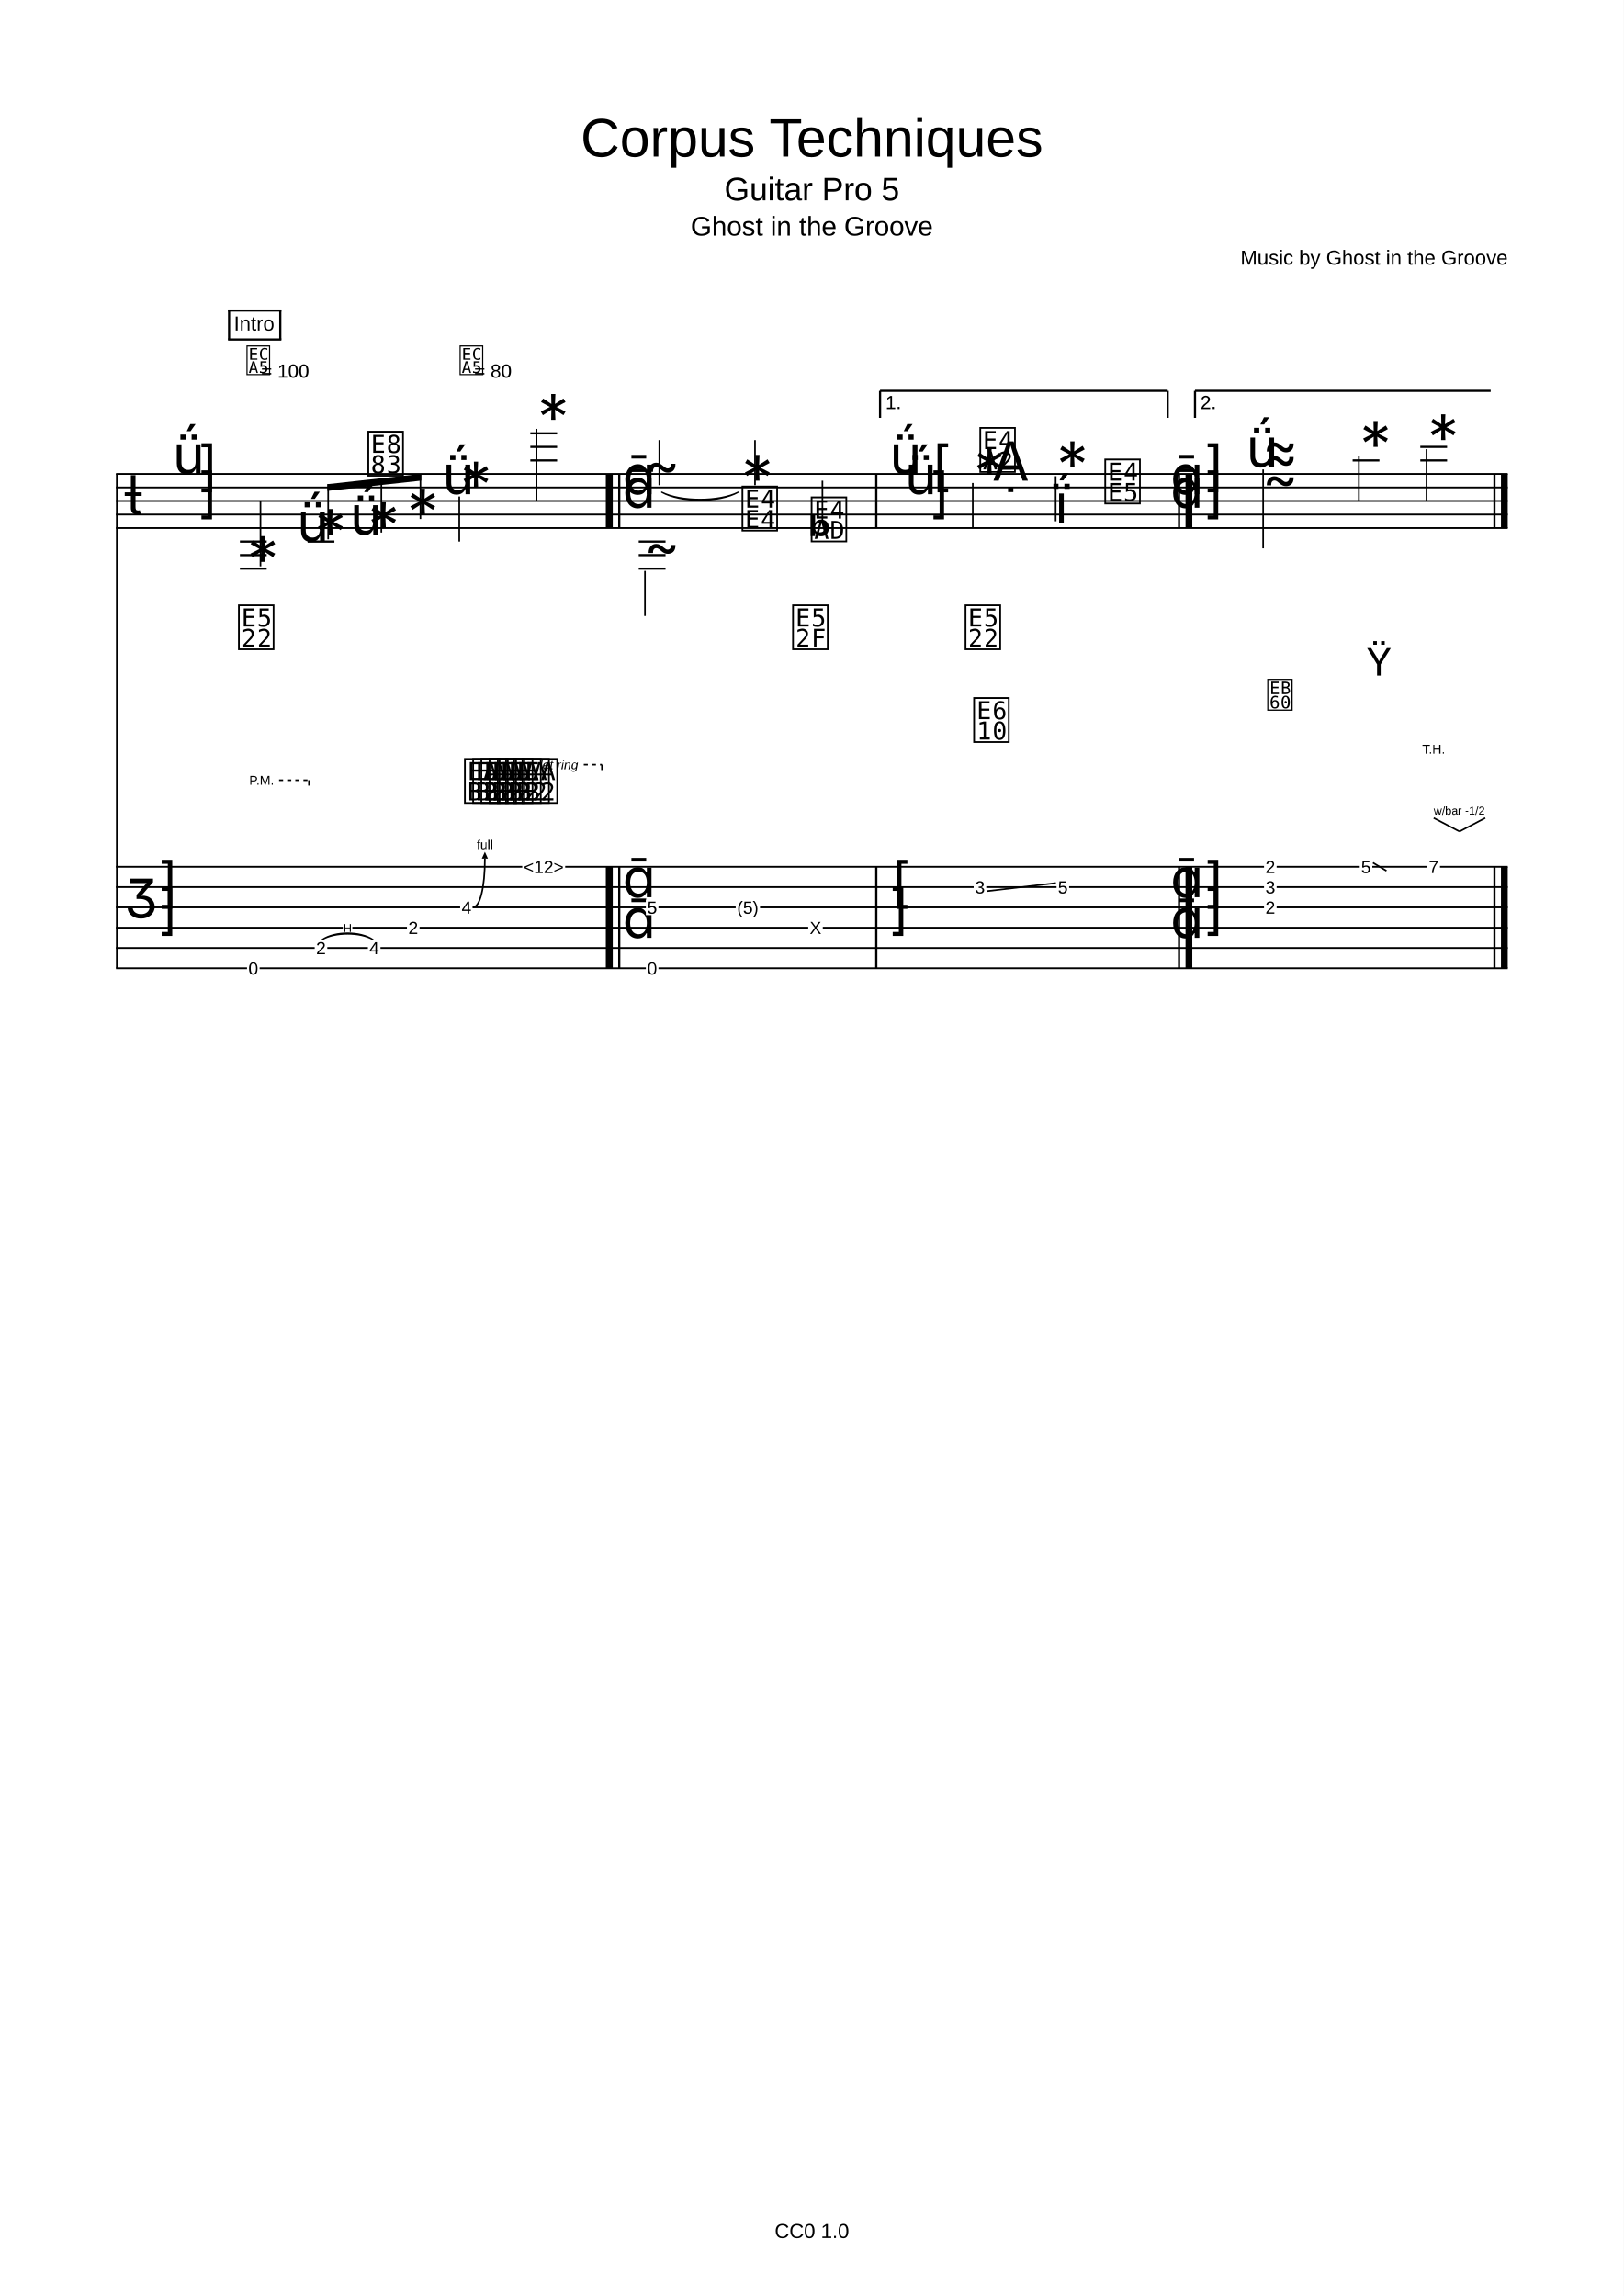
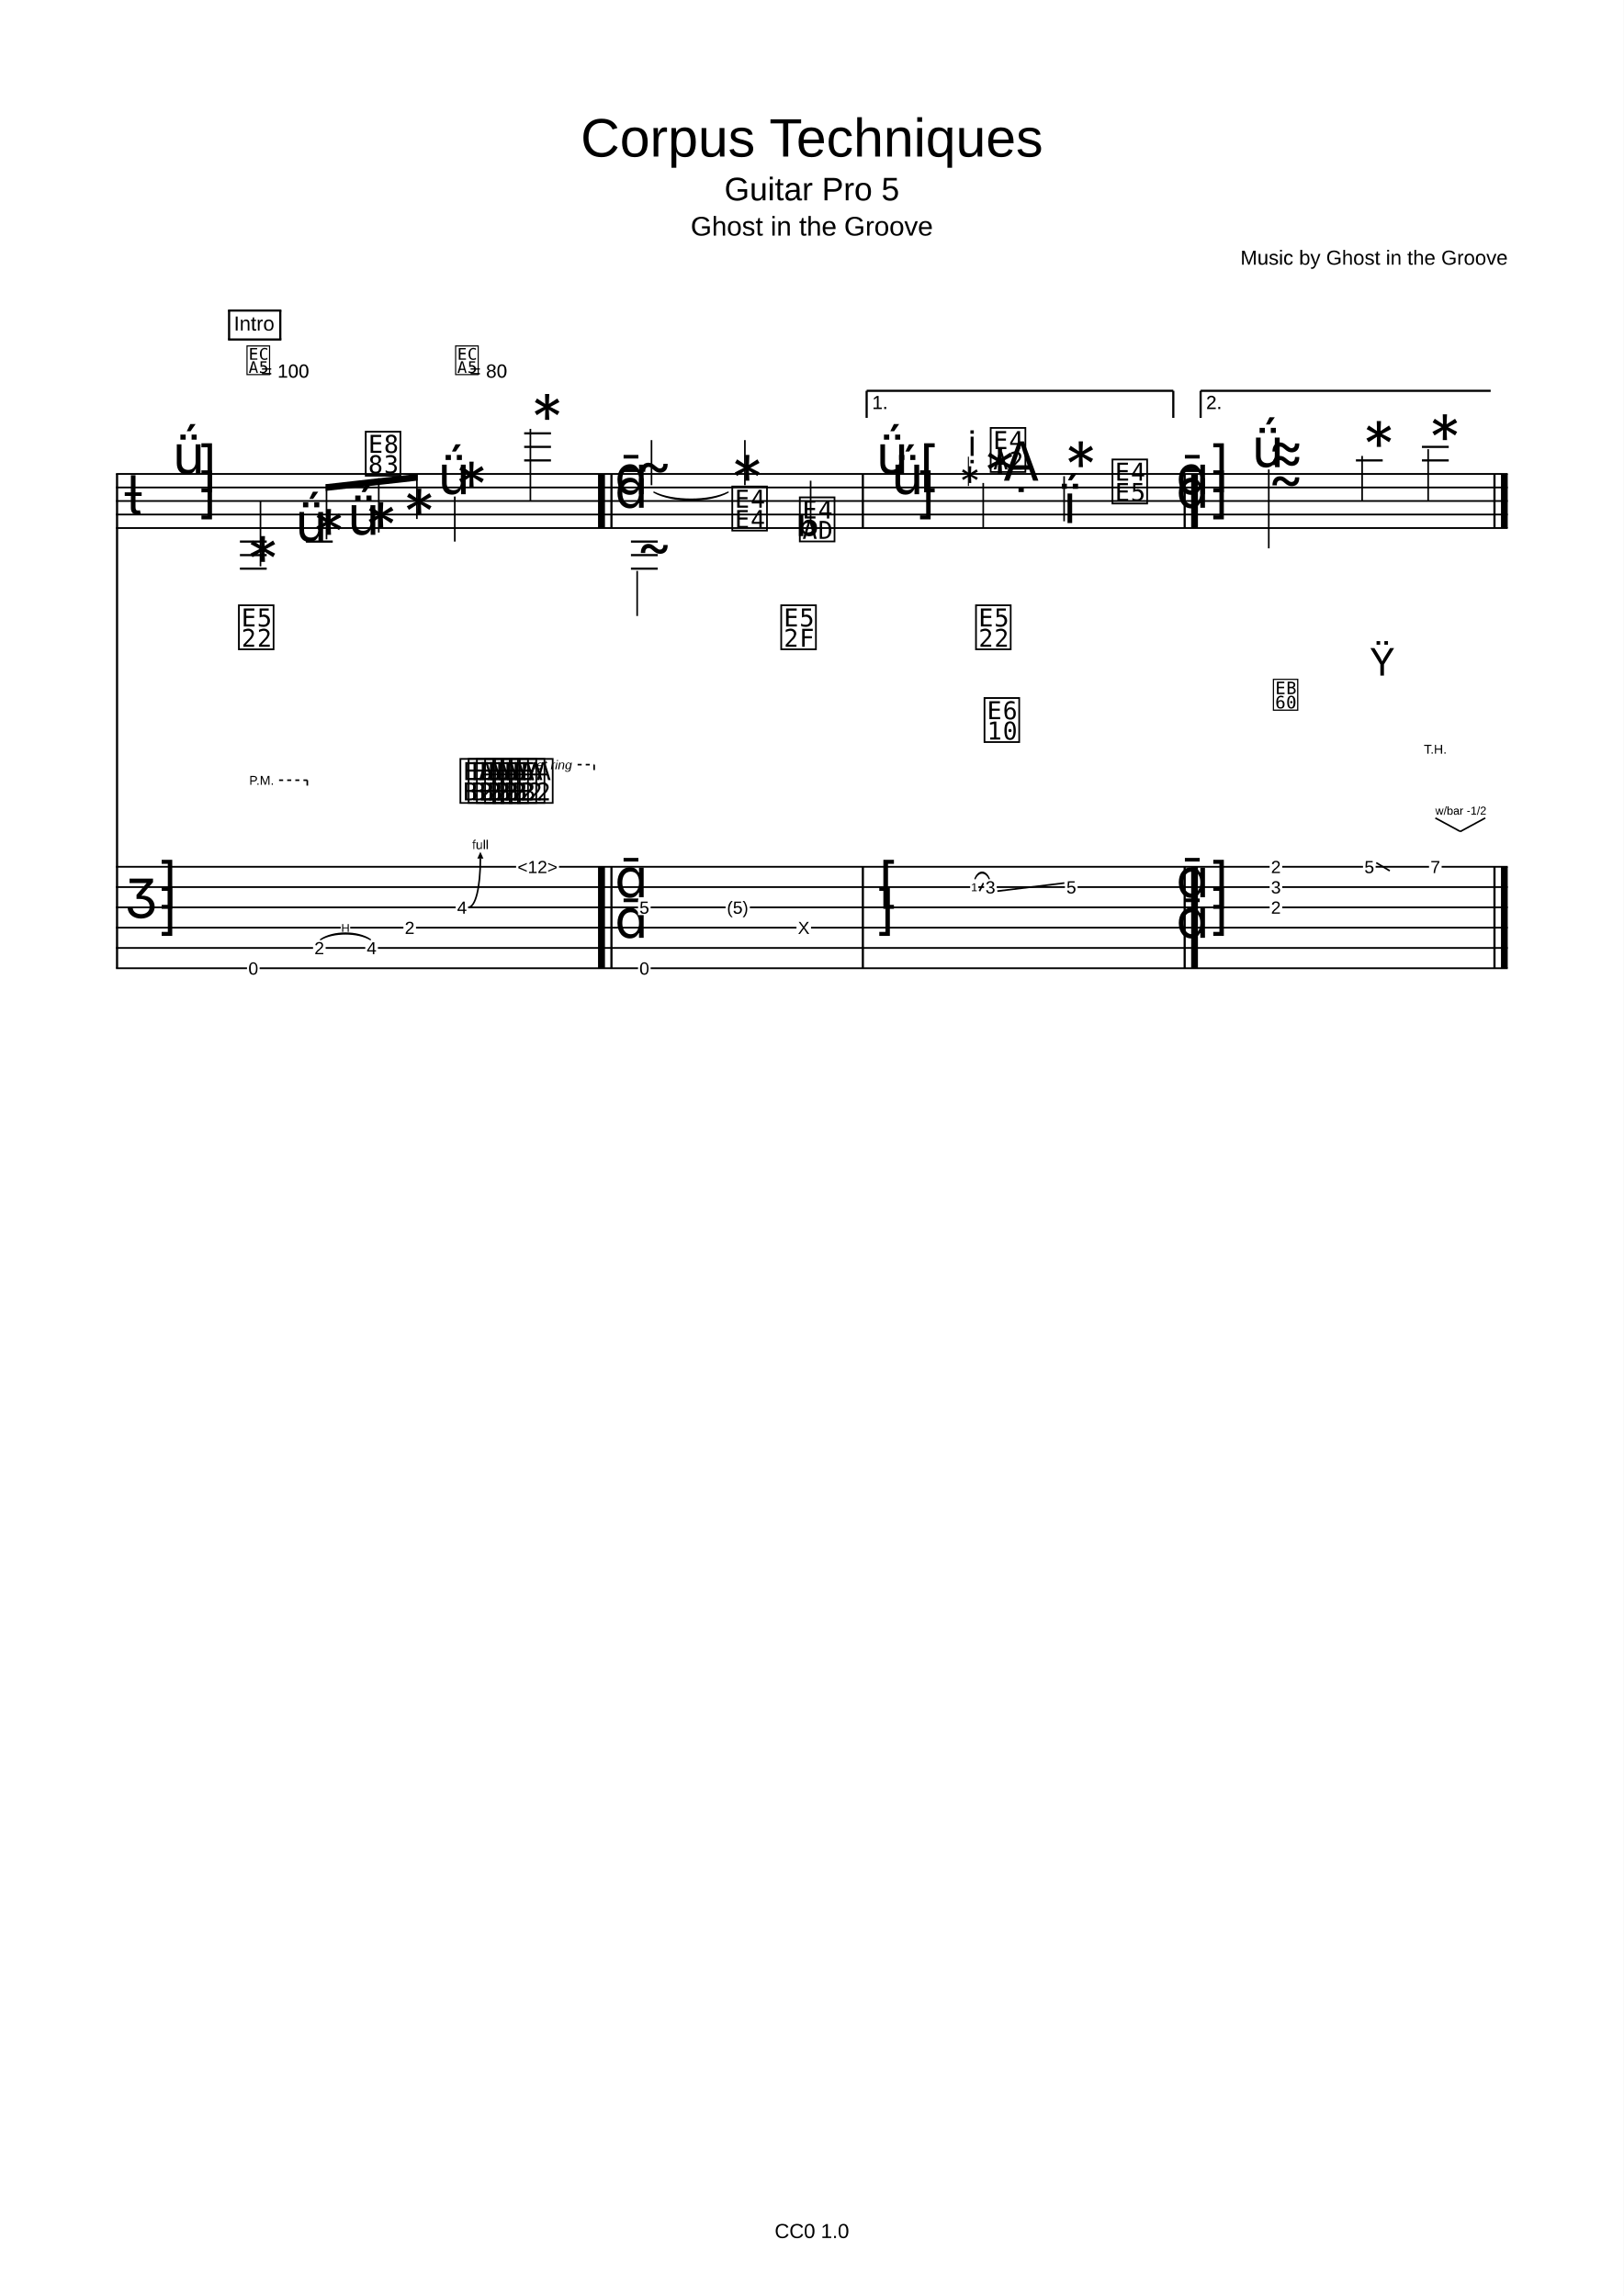
<svg xmlns="http://www.w3.org/2000/svg" width="1200" height="1697.143" viewBox="0 0 120 169.714">
  <style>@font-face{font-family:"Bravura";src:url("Bravura.otf")}text{font-family:"Bravura";font-size:4px}text.t{font-family:Arial,Helvetica,sans-serif}</style>
  <rect x="0" y="0" width="120" height="169.714" fill="white" />
  <g fill="black" stroke="black">
    <line class="staffLine" x1="8.571" y1="35.032" x2="111.429" y2="35.032" stroke-width="0.13" />
    <line class="staffLine" x1="8.571" y1="36.032" x2="111.429" y2="36.032" stroke-width="0.13" />
    <line class="staffLine" x1="8.571" y1="37.032" x2="111.429" y2="37.032" stroke-width="0.13" />
    <line class="staffLine" x1="8.571" y1="38.032" x2="111.429" y2="38.032" stroke-width="0.13" />
    <line class="staffLine" x1="8.571" y1="39.032" x2="111.429" y2="39.032" stroke-width="0.13" />
    <line class="ledgerLine" x1="17.731" y1="40.032" x2="19.711" y2="40.032" stroke-width="0.16" />
    <line class="ledgerLine" x1="17.731" y1="41.032" x2="19.711" y2="41.032" stroke-width="0.16" />
    <line class="ledgerLine" x1="17.731" y1="42.032" x2="19.711" y2="42.032" stroke-width="0.16" />
    <line class="stem" x1="19.251" y1="41.864" x2="19.251" y2="37.032" stroke-width="0.12" />
-     <line class="ledgerLine" x1="22.733" y1="40.032" x2="24.713" y2="40.032" stroke-width="0.16" />
-     <line class="stem" x1="33.943" y1="36.7" x2="33.943" y2="40.032" stroke-width="0.12" />
-     <line class="ledgerLine" x1="39.193" y1="34.032" x2="41.173" y2="34.032" stroke-width="0.16" />
-     <line class="ledgerLine" x1="39.193" y1="33.032" x2="41.173" y2="33.032" stroke-width="0.16" />
-     <line class="ledgerLine" x1="39.193" y1="32.032" x2="41.173" y2="32.032" stroke-width="0.16" />
-     <line class="stem" x1="39.653" y1="31.7" x2="39.653" y2="37.032" stroke-width="0.12" />
-     <line class="stem" x1="24.253" y1="39.864" x2="24.253" y2="35.782" stroke-width="0.12" />
-     <line class="stem" x1="28.184" y1="39.364" x2="28.184" y2="35.35" stroke-width="0.12" />
-     <line class="stem" x1="31.072" y1="38.364" x2="31.072" y2="35.032" stroke-width="0.12" />
-     <line class="barline" x1="44.866" y1="35.032" x2="44.866" y2="39.032" stroke-width="0.16" />
-     <line class="barline" x1="45.036" y1="35.032" x2="45.036" y2="39.032" stroke-width="0.5" />
-     <line class="barline" x1="45.766" y1="35.032" x2="45.766" y2="39.032" stroke-width="0.16" />
-     <line class="stem" x1="48.726" y1="35.864" x2="48.726" y2="32.532" stroke-width="0.12" />
-     <line class="stem" x1="55.799" y1="35.864" x2="55.799" y2="32.532" stroke-width="0.12" />
-     <line class="stem" x1="60.781" y1="38.588" x2="60.781" y2="35.532" stroke-width="0.12" />
-     <line class="ledgerLine" x1="47.206" y1="40.032" x2="49.186" y2="40.032" stroke-width="0.16" />
-     <line class="ledgerLine" x1="47.206" y1="41.032" x2="49.186" y2="41.032" stroke-width="0.16" />
-     <line class="ledgerLine" x1="47.206" y1="42.032" x2="49.186" y2="42.032" stroke-width="0.16" />
-     <line class="stem" x1="47.666" y1="42.2" x2="47.666" y2="45.532" stroke-width="0.12" />
-     <line class="barline" x1="64.762" y1="35.032" x2="64.762" y2="39.032" stroke-width="0.16" />
-     <line class="stem" x1="71.894" y1="35.7" x2="71.894" y2="39.032" stroke-width="0.12" />
-     <line class="stem" x1="78.019" y1="35.2" x2="78.019" y2="38.532" stroke-width="0.12" />
-     <line class="barline" x1="87.137" y1="35.032" x2="87.137" y2="39.032" stroke-width="0.16" />
-     <line class="barline" x1="87.867" y1="35.032" x2="87.867" y2="39.032" stroke-width="0.5" />
-     <line class="stem" x1="93.353" y1="34.7" x2="93.353" y2="40.532" stroke-width="0.12" />
-     <line class="ledgerLine" x1="99.966" y1="34.032" x2="101.946" y2="34.032" stroke-width="0.16" />
-     <line class="stem" x1="100.426" y1="33.7" x2="100.426" y2="37.032" stroke-width="0.12" />
-     <line class="ledgerLine" x1="104.967" y1="34.032" x2="106.947" y2="34.032" stroke-width="0.16" />
-     <line class="ledgerLine" x1="104.967" y1="33.032" x2="106.947" y2="33.032" stroke-width="0.16" />
-     <line class="stem" x1="105.427" y1="33.2" x2="105.427" y2="37.032" stroke-width="0.12" />
+     <line class="ledgerLine" x1="22.611" y1="40.032" x2="24.591" y2="40.032" stroke-width="0.16" />
+     <line class="stem" x1="33.611" y1="36.7" x2="33.611" y2="40.032" stroke-width="0.12" />
+     <line class="ledgerLine" x1="38.739" y1="34.032" x2="40.719" y2="34.032" stroke-width="0.16" />
+     <line class="ledgerLine" x1="38.739" y1="33.032" x2="40.719" y2="33.032" stroke-width="0.16" />
+     <line class="ledgerLine" x1="38.739" y1="32.032" x2="40.719" y2="32.032" stroke-width="0.16" />
+     <line class="stem" x1="39.199" y1="31.7" x2="39.199" y2="37.032" stroke-width="0.12" />
+     <line class="stem" x1="24.131" y1="39.864" x2="24.131" y2="35.782" stroke-width="0.12" />
+     <line class="stem" x1="27.992" y1="39.364" x2="27.992" y2="35.349" stroke-width="0.12" />
+     <line class="stem" x1="30.809" y1="38.364" x2="30.809" y2="35.032" stroke-width="0.12" />
+     <line class="barline" x1="44.29" y1="35.032" x2="44.29" y2="39.032" stroke-width="0.16" />
+     <line class="barline" x1="44.46" y1="35.032" x2="44.46" y2="39.032" stroke-width="0.5" />
+     <line class="barline" x1="45.19" y1="35.032" x2="45.19" y2="39.032" stroke-width="0.16" />
+     <line class="stem" x1="48.15" y1="35.864" x2="48.15" y2="32.532" stroke-width="0.12" />
+     <line class="stem" x1="55.051" y1="35.864" x2="55.051" y2="32.532" stroke-width="0.12" />
+     <line class="stem" x1="59.91" y1="38.588" x2="59.91" y2="35.532" stroke-width="0.12" />
+     <line class="ledgerLine" x1="46.63" y1="40.032" x2="48.61" y2="40.032" stroke-width="0.16" />
+     <line class="ledgerLine" x1="46.63" y1="41.032" x2="48.61" y2="41.032" stroke-width="0.16" />
+     <line class="ledgerLine" x1="46.63" y1="42.032" x2="48.61" y2="42.032" stroke-width="0.16" />
+     <line class="stem" x1="47.09" y1="42.2" x2="47.09" y2="45.532" stroke-width="0.12" />
+     <line class="barline" x1="63.77" y1="35.032" x2="63.77" y2="39.032" stroke-width="0.16" />
+     <line class="stem" x1="72.666" y1="35.7" x2="72.666" y2="39.032" stroke-width="0.12" />
+     <line class="stem" x1="71.57" y1="35.923" x2="71.57" y2="33.757" stroke-width="0.078" />
+     <line class="stem" x1="78.643" y1="35.2" x2="78.643" y2="38.532" stroke-width="0.12" />
+     <line class="barline" x1="87.553" y1="35.032" x2="87.553" y2="39.032" stroke-width="0.16" />
+     <line class="barline" x1="88.283" y1="35.032" x2="88.283" y2="39.032" stroke-width="0.5" />
+     <line class="stem" x1="93.769" y1="34.7" x2="93.769" y2="40.532" stroke-width="0.12" />
+     <line class="ledgerLine" x1="100.209" y1="34.032" x2="102.189" y2="34.032" stroke-width="0.16" />
+     <line class="stem" x1="100.669" y1="33.7" x2="100.669" y2="37.032" stroke-width="0.12" />
+     <line class="ledgerLine" x1="105.089" y1="34.032" x2="107.069" y2="34.032" stroke-width="0.16" />
+     <line class="ledgerLine" x1="105.089" y1="33.032" x2="107.069" y2="33.032" stroke-width="0.16" />
+     <line class="stem" x1="105.549" y1="33.2" x2="105.549" y2="37.032" stroke-width="0.12" />
    <line class="barline" x1="110.449" y1="35.032" x2="110.449" y2="39.032" stroke-width="0.16" />
    <line class="barline" x1="111.179" y1="35.032" x2="111.179" y2="39.032" stroke-width="0.5" />
    <line class="staffLine" x1="8.571" y1="64.07" x2="111.429" y2="64.07" stroke-width="0.13" />
    <line class="staffLine" x1="8.571" y1="65.57" x2="111.429" y2="65.57" stroke-width="0.13" />
    <line class="staffLine" x1="8.571" y1="67.07" x2="111.429" y2="67.07" stroke-width="0.13" />
    <line class="staffLine" x1="8.571" y1="68.57" x2="111.429" y2="68.57" stroke-width="0.13" />
    <line class="staffLine" x1="8.571" y1="70.07" x2="111.429" y2="70.07" stroke-width="0.13" />
    <line class="staffLine" x1="8.571" y1="71.57" x2="111.429" y2="71.57" stroke-width="0.13" />
-     <line class="barline" x1="44.866" y1="64.07" x2="44.866" y2="71.57" stroke-width="0.16" />
-     <line class="barline" x1="45.036" y1="64.07" x2="45.036" y2="71.57" stroke-width="0.5" />
-     <line class="barline" x1="45.766" y1="64.07" x2="45.766" y2="71.57" stroke-width="0.16" />
-     <line class="barline" x1="64.762" y1="64.07" x2="64.762" y2="71.57" stroke-width="0.16" />
-     <line class="slide" x1="72.935" y1="65.87" x2="78.038" y2="65.27" stroke-width="0.12" />
-     <line class="barline" x1="87.137" y1="64.07" x2="87.137" y2="71.57" stroke-width="0.16" />
-     <line class="barline" x1="87.867" y1="64.07" x2="87.867" y2="71.57" stroke-width="0.5" />
-     <line class="slide" x1="101.467" y1="63.77" x2="102.467" y2="64.37" stroke-width="0.12" />
+     <line class="barline" x1="44.29" y1="64.07" x2="44.29" y2="71.57" stroke-width="0.16" />
+     <line class="barline" x1="44.46" y1="64.07" x2="44.46" y2="71.57" stroke-width="0.5" />
+     <line class="barline" x1="45.19" y1="64.07" x2="45.19" y2="71.57" stroke-width="0.16" />
+     <line class="barline" x1="63.77" y1="64.07" x2="63.77" y2="71.57" stroke-width="0.16" />
+     <line class="slide" x1="72.387" y1="65.87" x2="72.685" y2="65.27" stroke-width="0.12" />
+     <line class="slide" x1="73.708" y1="65.87" x2="78.661" y2="65.27" stroke-width="0.12" />
+     <line class="barline" x1="87.553" y1="64.07" x2="87.553" y2="71.57" stroke-width="0.16" />
+     <line class="barline" x1="88.283" y1="64.07" x2="88.283" y2="71.57" stroke-width="0.5" />
+     <line class="slide" x1="101.711" y1="63.77" x2="102.711" y2="64.37" stroke-width="0.12" />
    <line class="barline" x1="110.449" y1="64.07" x2="110.449" y2="71.57" stroke-width="0.16" />
    <line class="barline" x1="111.179" y1="64.07" x2="111.179" y2="71.57" stroke-width="0.5" />
-     <line class="bend" x1="105.957" y1="60.463" x2="107.863" y2="61.463" stroke-width="0.12" />
-     <line class="bend" x1="107.863" y1="61.463" x2="109.769" y2="60.463" stroke-width="0.12" />
-     <line class="technique" x1="20.625" y1="57.671" x2="22.833" y2="57.671" stroke-width="0.12" stroke-dasharray="0.3" />
-     <line class="technique" x1="22.833" y1="57.671" x2="22.833" y2="58.071" stroke-width="0.12" />
-     <line class="technique" x1="43.143" y1="56.521" x2="44.486" y2="56.521" stroke-width="0.12" stroke-dasharray="0.3" />
-     <line class="technique" x1="44.486" y1="56.521" x2="44.486" y2="56.921" stroke-width="0.12" />
-     <line class="volta" x1="65.042" y1="28.888" x2="86.297" y2="28.888" stroke-width="0.16" />
-     <line class="volta" x1="65.042" y1="28.888" x2="65.042" y2="30.888" stroke-width="0.16" />
-     <line class="volta" x1="86.297" y1="28.888" x2="86.297" y2="30.888" stroke-width="0.16" />
-     <line class="volta" x1="88.317" y1="28.888" x2="110.169" y2="28.888" stroke-width="0.16" />
-     <line class="volta" x1="88.317" y1="28.888" x2="88.317" y2="30.888" stroke-width="0.16" />
+     <line class="bend" x1="106.079" y1="60.463" x2="107.924" y2="61.463" stroke-width="0.12" />
+     <line class="bend" x1="107.924" y1="61.463" x2="109.769" y2="60.463" stroke-width="0.12" />
+     <line class="technique" x1="20.625" y1="57.671" x2="22.711" y2="57.671" stroke-width="0.12" stroke-dasharray="0.3" />
+     <line class="technique" x1="22.711" y1="57.671" x2="22.711" y2="58.071" stroke-width="0.12" />
+     <line class="technique" x1="42.688" y1="56.521" x2="43.91" y2="56.521" stroke-width="0.12" stroke-dasharray="0.3" />
+     <line class="technique" x1="43.91" y1="56.521" x2="43.91" y2="56.921" stroke-width="0.12" />
+     <line class="volta" x1="64.05" y1="28.888" x2="86.713" y2="28.888" stroke-width="0.16" />
+     <line class="volta" x1="64.05" y1="28.888" x2="64.05" y2="30.888" stroke-width="0.16" />
+     <line class="volta" x1="86.713" y1="28.888" x2="86.713" y2="30.888" stroke-width="0.16" />
+     <line class="volta" x1="88.733" y1="28.888" x2="110.169" y2="28.888" stroke-width="0.16" />
+     <line class="volta" x1="88.733" y1="28.888" x2="88.733" y2="30.888" stroke-width="0.16" />
    <line class="section" x1="16.851" y1="22.955" x2="20.795" y2="22.955" stroke-width="0.16" />
    <line class="section" x1="16.851" y1="25.095" x2="20.795" y2="25.095" stroke-width="0.16" />
    <line class="section" x1="16.931" y1="22.955" x2="16.931" y2="25.095" stroke-width="0.16" />
    <line class="section" x1="20.715" y1="22.955" x2="20.715" y2="25.095" stroke-width="0.16" />
    <line class="barline" x1="8.651" y1="35.032" x2="8.651" y2="71.57" stroke-width="0.16" />
-     <polygon class="beam" stroke="none" points="24.193,35.789 31.132,35.026 31.132,35.526 24.193,36.289" />
+     <polygon class="beam" stroke="none" points="24.071,35.789 30.869,35.025 30.869,35.525 24.071,36.289" />
    <text class="clef" x="9.171" y="38.032" stroke="none"></text>
    <text class="keySignature" x="12.755" y="35.032" stroke="none"></text>
    <text class="timeSignature" x="14.651" y="36.032" stroke="none"></text>
    <text class="timeSignature" x="14.651" y="38.032" stroke="none"></text>
    <text class="notehead" x="18.131" y="42.032" stroke="none"></text>
-     <text class="notehead" x="23.133" y="40.032" stroke="none"></text>
-     <text class="accidental" x="21.937" y="40.032" stroke="none"></text>
-     <text class="notehead" x="27.064" y="39.532" stroke="none"></text>
-     <text class="accidental" x="25.868" y="39.532" stroke="none"></text>
-     <text class="notehead" x="29.952" y="38.532" stroke="none"></text>
-     <text class="notehead" x="33.883" y="36.532" stroke="none"></text>
-     <text class="accidental" x="32.687" y="36.532" stroke="none"></text>
-     <text class="notehead" x="39.593" y="31.532" stroke="none"></text>
-     <text class="tuplet" x="27.03" y="34.975" stroke="none"></text>
-     <text class="repeat" x="46.006" y="36.532" stroke="none"></text>
-     <text class="repeat" x="46.006" y="37.532" stroke="none"></text>
-     <text class="notehead" x="47.606" y="36.032" stroke="none"></text>
-     <text class="notehead" x="54.679" y="36.032" stroke="none"></text>
-     <text class="notehead" x="59.681" y="39.032" stroke="none"></text>
-     <text class="articulation" x="59.793" y="39.832" stroke="none"></text>
-     <text class="notehead" x="47.606" y="42.032" stroke="none"></text>
-     <text class="rest" x="54.679" y="39.032" stroke="none"></text>
-     <text class="keySignature" x="65.742" y="35.032" stroke="none"></text>
-     <text class="keySignature" x="66.858" y="36.532" stroke="none"></text>
-     <text class="timeSignature" x="68.852" y="36.032" stroke="none"></text>
-     <text class="timeSignature" x="68.754" y="38.032" stroke="none"></text>
-     <text class="notehead" x="71.834" y="35.532" stroke="none"></text>
-     <text class="dot" x="73.314" y="35.532" stroke="none"></text>
-     <text class="articulation" x="72.256" y="34.7" stroke="none"></text>
-     <text class="notehead" x="77.959" y="35.032" stroke="none"></text>
-     <text class="flag" x="77.959" y="38.664" stroke="none"></text>
-     <text class="rest" x="81.492" y="37.032" stroke="none"></text>
-     <text class="repeat" x="86.497" y="36.532" stroke="none"></text>
-     <text class="repeat" x="86.497" y="37.532" stroke="none"></text>
-     <text class="timeSignature" x="89.017" y="36.032" stroke="none"></text>
-     <text class="timeSignature" x="89.017" y="38.032" stroke="none"></text>
-     <text class="notehead" x="93.293" y="34.532" stroke="none"></text>
-     <text class="accidental" x="92.097" y="34.532" stroke="none"></text>
-     <text class="notehead" x="93.293" y="35.532" stroke="none"></text>
-     <text class="notehead" x="93.293" y="37.032" stroke="none"></text>
-     <text class="notehead" x="100.366" y="33.532" stroke="none"></text>
-     <text class="notehead" x="105.367" y="33.032" stroke="none"></text>
+     <text class="notehead" x="23.011" y="40.032" stroke="none"></text>
+     <text class="accidental" x="21.815" y="40.032" stroke="none"></text>
+     <text class="notehead" x="26.872" y="39.532" stroke="none"></text>
+     <text class="accidental" x="25.676" y="39.532" stroke="none"></text>
+     <text class="notehead" x="29.689" y="38.532" stroke="none"></text>
+     <text class="notehead" x="33.551" y="36.532" stroke="none"></text>
+     <text class="accidental" x="32.355" y="36.532" stroke="none"></text>
+     <text class="notehead" x="39.139" y="31.532" stroke="none"></text>
+     <text class="tuplet" x="26.838" y="34.975" stroke="none"></text>
+     <text class="repeat" x="45.43" y="36.532" stroke="none"></text>
+     <text class="repeat" x="45.43" y="37.532" stroke="none"></text>
+     <text class="notehead" x="47.03" y="36.032" stroke="none"></text>
+     <text class="notehead" x="53.931" y="36.032" stroke="none"></text>
+     <text class="notehead" x="58.81" y="39.032" stroke="none"></text>
+     <text class="articulation" x="58.922" y="39.832" stroke="none"></text>
+     <text class="notehead" x="47.03" y="42.032" stroke="none"></text>
+     <text class="rest" x="53.931" y="39.032" stroke="none"></text>
+     <text class="keySignature" x="64.75" y="35.032" stroke="none"></text>
+     <text class="keySignature" x="65.866" y="36.532" stroke="none"></text>
+     <text class="timeSignature" x="67.86" y="36.032" stroke="none"></text>
+     <text class="timeSignature" x="67.762" y="38.032" stroke="none"></text>
+     <text class="notehead" x="72.606" y="35.532" stroke="none"></text>
+     <text class="dot" x="74.086" y="35.532" stroke="none"></text>
+     <text class="notehead" x="70.842" y="36.032" style="font-size:2.6px" stroke="none"></text>
+     <text class="flag" x="71.531" y="33.7" style="font-size:2.6px" stroke="none"></text>
+     <text class="articulation" x="73.028" y="34.7" stroke="none"></text>
+     <text class="notehead" x="78.583" y="35.032" stroke="none"></text>
+     <text class="flag" x="78.583" y="38.664" stroke="none"></text>
+     <text class="rest" x="82.029" y="37.032" stroke="none"></text>
+     <text class="repeat" x="86.913" y="36.532" stroke="none"></text>
+     <text class="repeat" x="86.913" y="37.532" stroke="none"></text>
+     <text class="timeSignature" x="89.433" y="36.032" stroke="none"></text>
+     <text class="timeSignature" x="89.433" y="38.032" stroke="none"></text>
+     <text class="notehead" x="93.709" y="34.532" stroke="none"></text>
+     <text class="accidental" x="92.513" y="34.532" stroke="none"></text>
+     <text class="notehead" x="93.709" y="35.532" stroke="none"></text>
+     <text class="notehead" x="93.709" y="37.032" stroke="none"></text>
+     <text class="notehead" x="100.609" y="33.532" stroke="none"></text>
+     <text class="notehead" x="105.489" y="33.032" stroke="none"></text>
    <text class="dynamic" x="17.465" y="47.808" stroke="none"></text>
-     <text class="dynamic" x="58.419" y="47.808" stroke="none"></text>
-     <text class="dynamic" x="71.168" y="47.808" stroke="none"></text>
+     <text class="dynamic" x="57.548" y="47.808" stroke="none"></text>
+     <text class="dynamic" x="71.94" y="47.808" stroke="none"></text>
    <text class="clef" x="9.183" y="67.852" stroke="none"></text>
    <text class="timeSignature" x="11.715" y="66.82" stroke="none"></text>
    <text class="timeSignature" x="11.715" y="68.82" stroke="none"></text>
-     <text class="repeat" x="46.006" y="66.32" stroke="none"></text>
-     <text class="repeat" x="46.006" y="69.32" stroke="none"></text>
-     <text class="timeSignature" x="65.84" y="66.82" stroke="none"></text>
-     <text class="timeSignature" x="65.742" y="68.82" stroke="none"></text>
-     <text class="repeat" x="86.497" y="66.32" stroke="none"></text>
-     <text class="repeat" x="86.497" y="69.32" stroke="none"></text>
-     <text class="timeSignature" x="89.017" y="66.82" stroke="none"></text>
-     <text class="timeSignature" x="89.017" y="68.82" stroke="none"></text>
-     <text class="vibrato" x="34.169" y="59.163" stroke="none"></text>
-     <text class="vibrato" x="34.777" y="59.163" stroke="none"></text>
-     <text class="vibrato" x="35.385" y="59.163" stroke="none"></text>
-     <text class="vibrato" x="35.993" y="59.163" stroke="none"></text>
-     <text class="vibrato" x="36.601" y="59.163" stroke="none"></text>
-     <text class="vibrato" x="37.209" y="59.163" stroke="none"></text>
-     <text class="vibrato" x="37.817" y="59.163" stroke="none"></text>
-     <text class="vibrato" x="38.425" y="59.163" stroke="none"></text>
-     <text class="technique" x="71.8" y="54.663" stroke="none"></text>
-     <text class="technique" x="93.564" y="52.363" style="font-size:2.8px" stroke="none"></text>
-     <text class="technique" x="100.959" y="49.94" style="font-size:2.8px" stroke="none"></text>
+     <text class="repeat" x="45.43" y="66.32" stroke="none"></text>
+     <text class="repeat" x="45.43" y="69.32" stroke="none"></text>
+     <text class="timeSignature" x="64.848" y="66.82" stroke="none"></text>
+     <text class="timeSignature" x="64.75" y="68.82" stroke="none"></text>
+     <text class="repeat" x="86.913" y="66.32" stroke="none"></text>
+     <text class="repeat" x="86.913" y="69.32" stroke="none"></text>
+     <text class="timeSignature" x="89.433" y="66.82" stroke="none"></text>
+     <text class="timeSignature" x="89.433" y="68.82" stroke="none"></text>
+     <text class="vibrato" x="33.837" y="59.163" stroke="none"></text>
+     <text class="vibrato" x="34.445" y="59.163" stroke="none"></text>
+     <text class="vibrato" x="35.053" y="59.163" stroke="none"></text>
+     <text class="vibrato" x="35.661" y="59.163" stroke="none"></text>
+     <text class="vibrato" x="36.269" y="59.163" stroke="none"></text>
+     <text class="vibrato" x="36.877" y="59.163" stroke="none"></text>
+     <text class="vibrato" x="37.485" y="59.163" stroke="none"></text>
+     <text class="vibrato" x="38.093" y="59.163" stroke="none"></text>
+     <text class="technique" x="72.572" y="54.663" stroke="none"></text>
+     <text class="technique" x="93.979" y="52.363" style="font-size:2.8px" stroke="none"></text>
+     <text class="technique" x="101.202" y="49.94" style="font-size:2.8px" stroke="none"></text>
    <text class="tempo" x="18.131" y="27.564" style="font-size:2.6px" stroke="none"></text>
-     <text class="tempo" x="33.883" y="27.564" style="font-size:2.6px" stroke="none"></text>
+     <text class="tempo" x="33.551" y="27.564" style="font-size:2.6px" stroke="none"></text>
    <text class="t credit" x="60" y="11.571" style="font-size:4px" text-anchor="middle" stroke="none">Corpus Techniques</text>
    <text class="t credit" x="60" y="14.811" style="font-size:2.4px" text-anchor="middle" stroke="none">Guitar Pro 5</text>
    <text class="t credit" x="60" y="17.415" style="font-size:2px" text-anchor="middle" stroke="none">Ghost in the Groove</text>
    <text class="t credit" x="111.429" y="19.56" style="font-size:1.5px" text-anchor="end" stroke="none">Music by Ghost in the Groove</text>
    <rect class="knockout" x="18.256" y="70.998" width="0.931" height="1.144" fill="white" stroke="none" />
    <text class="t fretNumber" x="18.721" y="72.038" style="font-size:1.3px" text-anchor="middle" stroke="none">0</text>
-     <rect class="knockout" x="23.257" y="69.498" width="0.931" height="1.144" fill="white" stroke="none" />
-     <text class="t fretNumber" x="23.723" y="70.538" style="font-size:1.3px" text-anchor="middle" stroke="none">2</text>
-     <rect class="knockout" x="27.189" y="69.498" width="0.931" height="1.144" fill="white" stroke="none" />
-     <text class="t fretNumber" x="27.654" y="70.538" style="font-size:1.3px" text-anchor="middle" stroke="none">4</text>
-     <rect class="knockout" x="25.337" y="68.202" width="0.703" height="0.748" fill="white" stroke="none" />
-     <text class="t technique" x="25.688" y="68.882" style="font-size:0.85px" text-anchor="middle" stroke="none">H</text>
-     <rect class="knockout" x="30.076" y="67.998" width="0.931" height="1.144" fill="white" stroke="none" />
-     <text class="t fretNumber" x="30.542" y="69.038" style="font-size:1.3px" text-anchor="middle" stroke="none">2</text>
-     <rect class="knockout" x="34.008" y="66.498" width="0.931" height="1.144" fill="white" stroke="none" />
-     <text class="t fretNumber" x="34.473" y="67.538" style="font-size:1.3px" text-anchor="middle" stroke="none">4</text>
-     <rect class="knockout" x="38.597" y="63.498" width="3.172" height="1.144" fill="white" stroke="none" />
-     <text class="t fretNumber" x="40.183" y="64.538" style="font-size:1.3px" text-anchor="middle" stroke="none">&lt;12&gt;</text>
-     <rect class="knockout" x="47.731" y="66.498" width="0.931" height="1.144" fill="white" stroke="none" />
-     <text class="t fretNumber" x="48.196" y="67.538" style="font-size:1.3px" text-anchor="middle" stroke="none">5</text>
-     <rect class="knockout" x="47.731" y="70.998" width="0.931" height="1.144" fill="white" stroke="none" />
-     <text class="t fretNumber" x="48.196" y="72.038" style="font-size:1.3px" text-anchor="middle" stroke="none">0</text>
-     <rect class="knockout" x="54.371" y="66.498" width="1.797" height="1.144" fill="white" stroke="none" />
-     <text class="t fretNumber" x="55.269" y="67.538" style="font-size:1.3px" text-anchor="middle" stroke="none">(5)</text>
-     <rect class="knockout" x="59.733" y="67.998" width="1.075" height="1.144" fill="white" stroke="none" />
-     <text class="t fretNumber" x="60.271" y="69.038" style="font-size:1.3px" text-anchor="middle" stroke="none">X</text>
-     <rect class="knockout" x="71.958" y="64.998" width="0.931" height="1.144" fill="white" stroke="none" />
-     <text class="t fretNumber" x="72.424" y="66.038" style="font-size:1.3px" text-anchor="middle" stroke="none">3</text>
-     <rect class="knockout" x="78.084" y="64.998" width="0.931" height="1.144" fill="white" stroke="none" />
-     <text class="t fretNumber" x="78.549" y="66.038" style="font-size:1.3px" text-anchor="middle" stroke="none">5</text>
-     <rect class="knockout" x="93.418" y="63.498" width="0.931" height="1.144" fill="white" stroke="none" />
-     <text class="t fretNumber" x="93.883" y="64.538" style="font-size:1.3px" text-anchor="middle" stroke="none">2</text>
-     <rect class="knockout" x="93.418" y="64.998" width="0.931" height="1.144" fill="white" stroke="none" />
-     <text class="t fretNumber" x="93.883" y="66.038" style="font-size:1.3px" text-anchor="middle" stroke="none">3</text>
-     <rect class="knockout" x="93.418" y="66.498" width="0.931" height="1.144" fill="white" stroke="none" />
-     <text class="t fretNumber" x="93.883" y="67.538" style="font-size:1.3px" text-anchor="middle" stroke="none">2</text>
-     <rect class="knockout" x="100.491" y="63.498" width="0.931" height="1.144" fill="white" stroke="none" />
-     <text class="t fretNumber" x="100.956" y="64.538" style="font-size:1.3px" text-anchor="middle" stroke="none">5</text>
-     <rect class="knockout" x="105.492" y="63.498" width="0.931" height="1.144" fill="white" stroke="none" />
-     <text class="t fretNumber" x="105.957" y="64.538" style="font-size:1.3px" text-anchor="middle" stroke="none">7</text>
-     <text class="t bend" x="105.957" y="60.213" style="font-size:0.85px" text-anchor="start" stroke="none">w/bar -1/2</text>
+     <rect class="knockout" x="23.136" y="69.498" width="0.931" height="1.144" fill="white" stroke="none" />
+     <text class="t fretNumber" x="23.601" y="70.538" style="font-size:1.3px" text-anchor="middle" stroke="none">2</text>
+     <rect class="knockout" x="26.997" y="69.498" width="0.931" height="1.144" fill="white" stroke="none" />
+     <text class="t fretNumber" x="27.462" y="70.538" style="font-size:1.3px" text-anchor="middle" stroke="none">4</text>
+     <rect class="knockout" x="25.18" y="68.202" width="0.703" height="0.748" fill="white" stroke="none" />
+     <text class="t technique" x="25.532" y="68.882" style="font-size:0.85px" text-anchor="middle" stroke="none">H</text>
+     <rect class="knockout" x="29.814" y="67.998" width="0.931" height="1.144" fill="white" stroke="none" />
+     <text class="t fretNumber" x="30.279" y="69.038" style="font-size:1.3px" text-anchor="middle" stroke="none">2</text>
+     <rect class="knockout" x="33.675" y="66.498" width="0.931" height="1.144" fill="white" stroke="none" />
+     <text class="t fretNumber" x="34.141" y="67.538" style="font-size:1.3px" text-anchor="middle" stroke="none">4</text>
+     <rect class="knockout" x="38.143" y="63.498" width="3.172" height="1.144" fill="white" stroke="none" />
+     <text class="t fretNumber" x="39.729" y="64.538" style="font-size:1.3px" text-anchor="middle" stroke="none">&lt;12&gt;</text>
+     <rect class="knockout" x="47.155" y="66.498" width="0.931" height="1.144" fill="white" stroke="none" />
+     <text class="t fretNumber" x="47.62" y="67.538" style="font-size:1.3px" text-anchor="middle" stroke="none">5</text>
+     <rect class="knockout" x="47.155" y="70.998" width="0.931" height="1.144" fill="white" stroke="none" />
+     <text class="t fretNumber" x="47.62" y="72.038" style="font-size:1.3px" text-anchor="middle" stroke="none">0</text>
+     <rect class="knockout" x="53.623" y="66.498" width="1.797" height="1.144" fill="white" stroke="none" />
+     <text class="t fretNumber" x="54.521" y="67.538" style="font-size:1.3px" text-anchor="middle" stroke="none">(5)</text>
+     <rect class="knockout" x="58.863" y="67.998" width="1.075" height="1.144" fill="white" stroke="none" />
+     <text class="t fretNumber" x="59.4" y="69.038" style="font-size:1.3px" text-anchor="middle" stroke="none">X</text>
+     <rect class="knockout" x="71.7" y="65.199" width="0.605" height="0.744" fill="white" stroke="none" />
+     <text class="t fretNumber" x="72.002" y="65.875" style="font-size:0.845px" text-anchor="middle" stroke="none">1</text>
+     <rect class="knockout" x="72.731" y="64.998" width="0.931" height="1.144" fill="white" stroke="none" />
+     <text class="t fretNumber" x="73.196" y="66.038" style="font-size:1.3px" text-anchor="middle" stroke="none">3</text>
+     <rect class="knockout" x="78.707" y="64.998" width="0.931" height="1.144" fill="white" stroke="none" />
+     <text class="t fretNumber" x="79.173" y="66.038" style="font-size:1.3px" text-anchor="middle" stroke="none">5</text>
+     <rect class="knockout" x="93.833" y="63.498" width="0.931" height="1.144" fill="white" stroke="none" />
+     <text class="t fretNumber" x="94.299" y="64.538" style="font-size:1.3px" text-anchor="middle" stroke="none">2</text>
+     <rect class="knockout" x="93.833" y="64.998" width="0.931" height="1.144" fill="white" stroke="none" />
+     <text class="t fretNumber" x="94.299" y="66.038" style="font-size:1.3px" text-anchor="middle" stroke="none">3</text>
+     <rect class="knockout" x="93.833" y="66.498" width="0.931" height="1.144" fill="white" stroke="none" />
+     <text class="t fretNumber" x="94.299" y="67.538" style="font-size:1.3px" text-anchor="middle" stroke="none">2</text>
+     <rect class="knockout" x="100.734" y="63.498" width="0.931" height="1.144" fill="white" stroke="none" />
+     <text class="t fretNumber" x="101.199" y="64.538" style="font-size:1.3px" text-anchor="middle" stroke="none">5</text>
+     <rect class="knockout" x="105.614" y="63.498" width="0.931" height="1.144" fill="white" stroke="none" />
+     <text class="t fretNumber" x="106.079" y="64.538" style="font-size:1.3px" text-anchor="middle" stroke="none">7</text>
+     <text class="t bend" x="106.079" y="60.213" style="font-size:0.85px" text-anchor="start" stroke="none">w/bar -1/2</text>
    <text class="t technique" x="18.421" y="58.013" style="font-size:0.95px" text-anchor="start" stroke="none">P.M.</text>
-     <text class="t technique" x="39.883" y="56.863" style="font-size:0.95px;font-style:italic" text-anchor="start" stroke="none">let ring</text>
-     <text class="t technique" x="105.957" y="55.713" style="font-size:0.95px" text-anchor="middle" stroke="none">T.H.</text>
-     <text class="t bend" x="35.835" y="62.763" style="font-size:0.95px" text-anchor="middle" stroke="none">full</text>
-     <text class="t volta" x="65.442" y="30.238" style="font-size:1.4px" text-anchor="start" stroke="none">1.</text>
-     <text class="t volta" x="88.717" y="30.238" style="font-size:1.4px" text-anchor="start" stroke="none">2.</text>
+     <text class="t technique" x="39.429" y="56.863" style="font-size:0.95px;font-style:italic" text-anchor="start" stroke="none">let ring</text>
+     <text class="t technique" x="106.079" y="55.713" style="font-size:0.95px" text-anchor="middle" stroke="none">T.H.</text>
+     <text class="t bend" x="35.502" y="62.763" style="font-size:0.95px" text-anchor="middle" stroke="none">full</text>
+     <text class="t volta" x="64.45" y="30.238" style="font-size:1.4px" text-anchor="start" stroke="none">1.</text>
+     <text class="t volta" x="89.133" y="30.238" style="font-size:1.4px" text-anchor="start" stroke="none">2.</text>
    <text class="t tempo" x="19.295" y="27.914" style="font-size:1.4px" text-anchor="start" stroke="none">= 100</text>
-     <text class="t tempo" x="35.046" y="27.914" style="font-size:1.4px" text-anchor="start" stroke="none">= 80</text>
+     <text class="t tempo" x="34.714" y="27.914" style="font-size:1.4px" text-anchor="start" stroke="none">= 80</text>
    <text class="t section" x="17.281" y="24.43" style="font-size:1.5px" text-anchor="start" stroke="none">Intro</text>
    <text class="t credit" x="60" y="165.429" style="font-size:1.5px" text-anchor="middle" stroke="none">CC0 1.0</text>
-     <path class="tie" stroke-width="0.1" stroke-linejoin="round" d="M48.906,36.382 C50.319,37.096 53.146,37.096 54.559,36.382 C53.146,37.176 50.319,37.176 48.906,36.382Z" />
-     <path class="slur" stroke-width="0.1" stroke-linejoin="round" d="M23.813,69.452 C24.751,68.812 26.626,68.812 27.564,69.452 C26.626,68.892 24.751,68.892 23.813,69.452Z" />
-     <path class="bend" fill="none" stroke-width="0.12" d="M34.935,67.07 C35.475,67.07 35.835,65.628 35.835,63.463" />
-     <polygon class="bend" stroke="none" points="35.835,62.963 35.61,63.463 36.06,63.463" />
+     <path class="tie" stroke-width="0.1" stroke-linejoin="round" d="M48.33,36.382 C49.7,37.073 52.441,37.073 53.811,36.382 C52.441,37.153 49.7,37.153 48.33,36.382Z" />
+     <path class="slur" stroke-width="0.1" stroke-linejoin="round" d="M23.691,69.452 C24.611,68.812 26.452,68.812 27.372,69.452 C26.452,68.892 24.611,68.892 23.691,69.452Z" />
+     <path class="slur" stroke-width="0.1" stroke-linejoin="round" d="M72.061,64.952 C72.322,64.312 72.845,64.312 73.106,64.952 C72.845,64.392 72.322,64.392 72.061,64.952Z" />
+     <path class="bend" fill="none" stroke-width="0.12" d="M34.602,67.07 C35.142,67.07 35.502,65.628 35.502,63.463" />
+     <polygon class="bend" stroke="none" points="35.502,62.963 35.277,63.463 35.727,63.463" />
  </g>
</svg>
